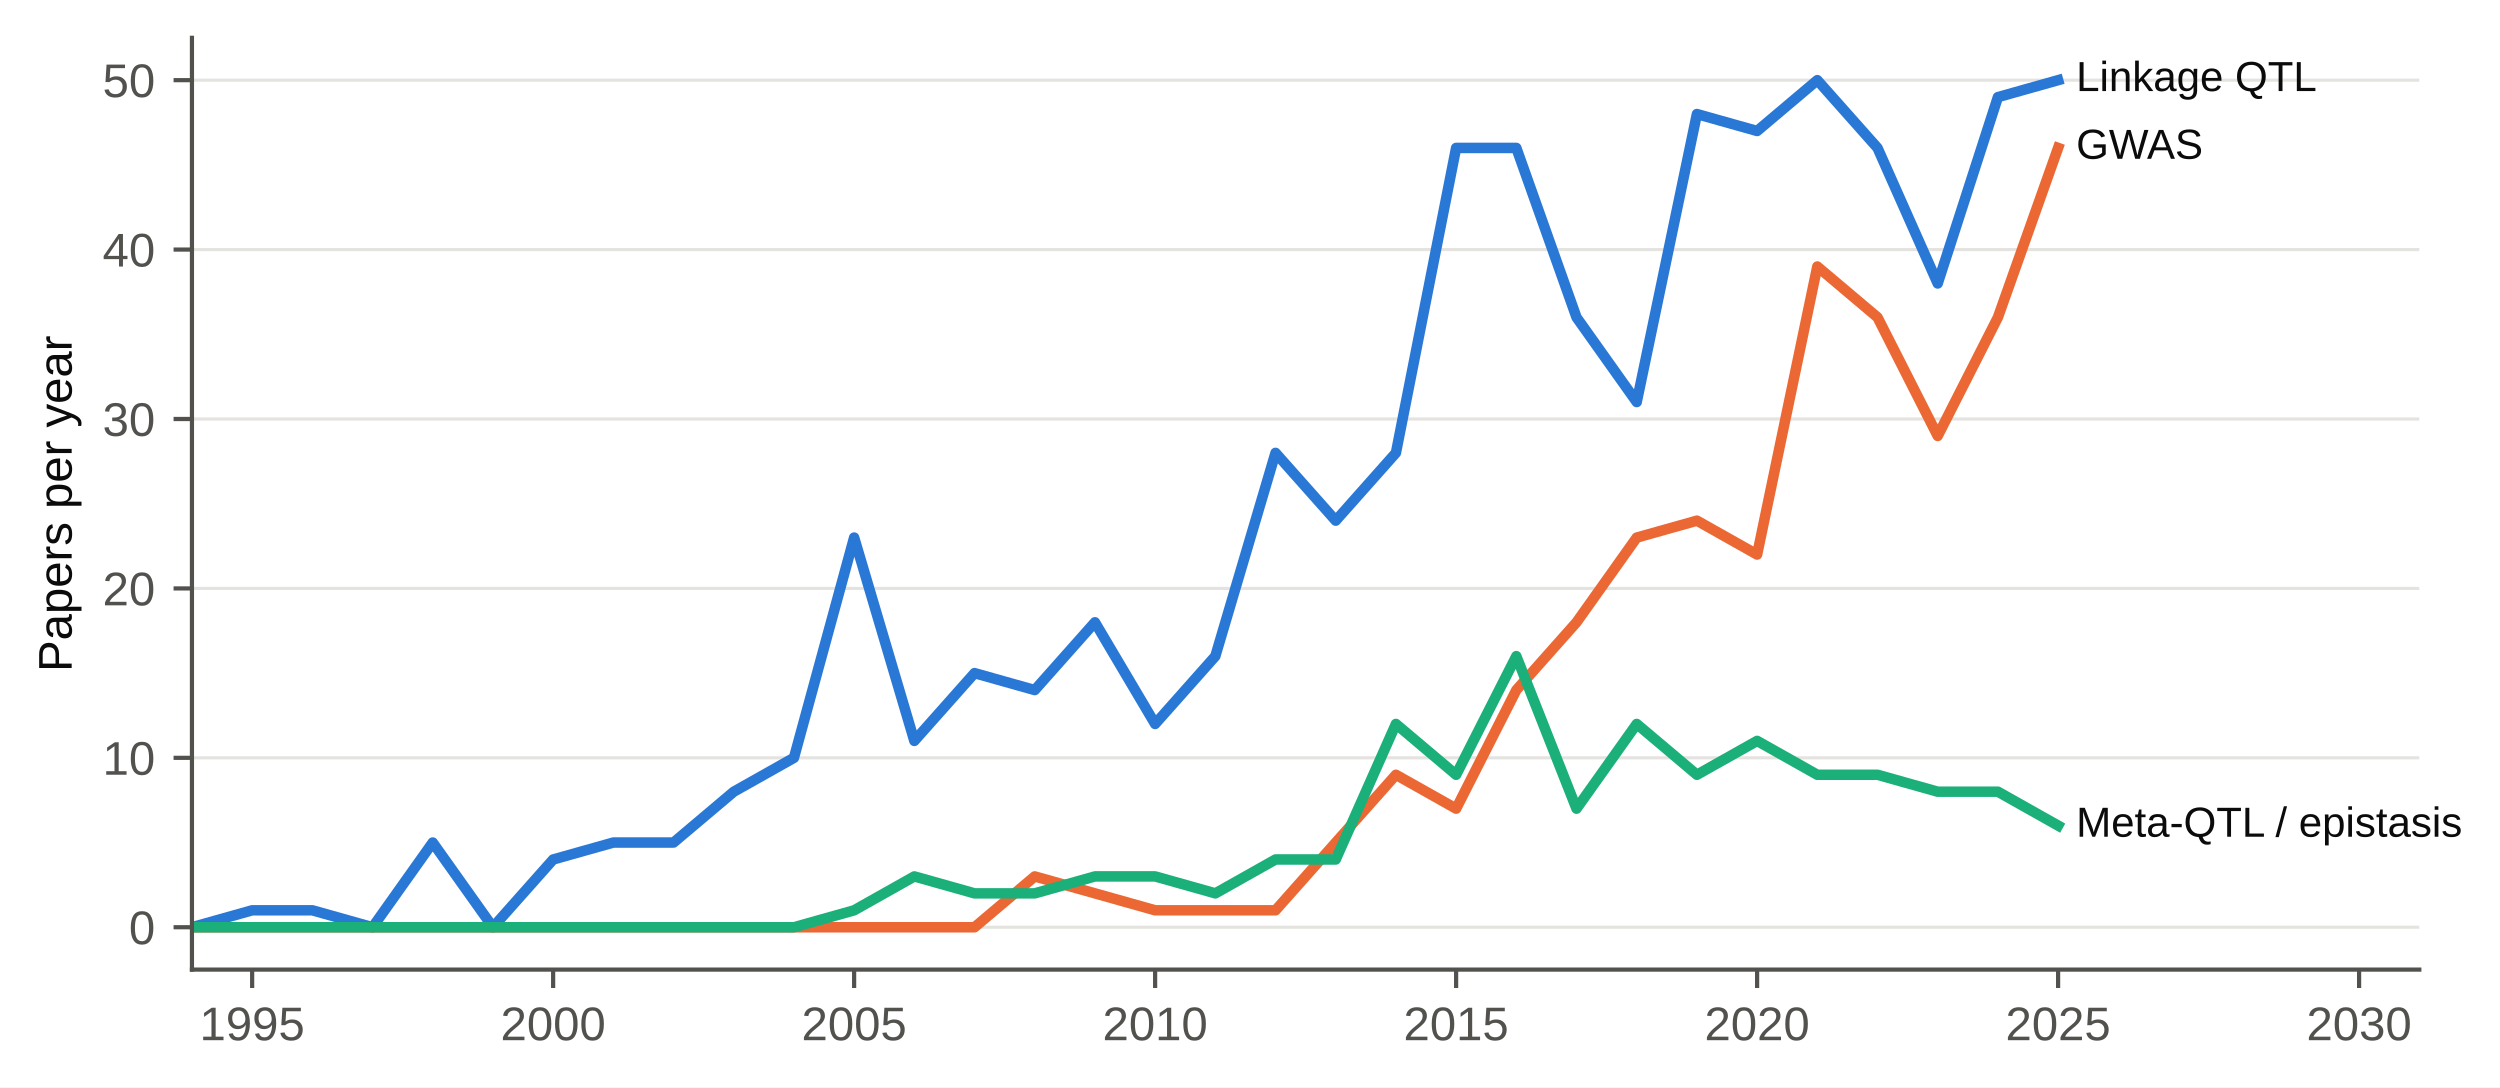
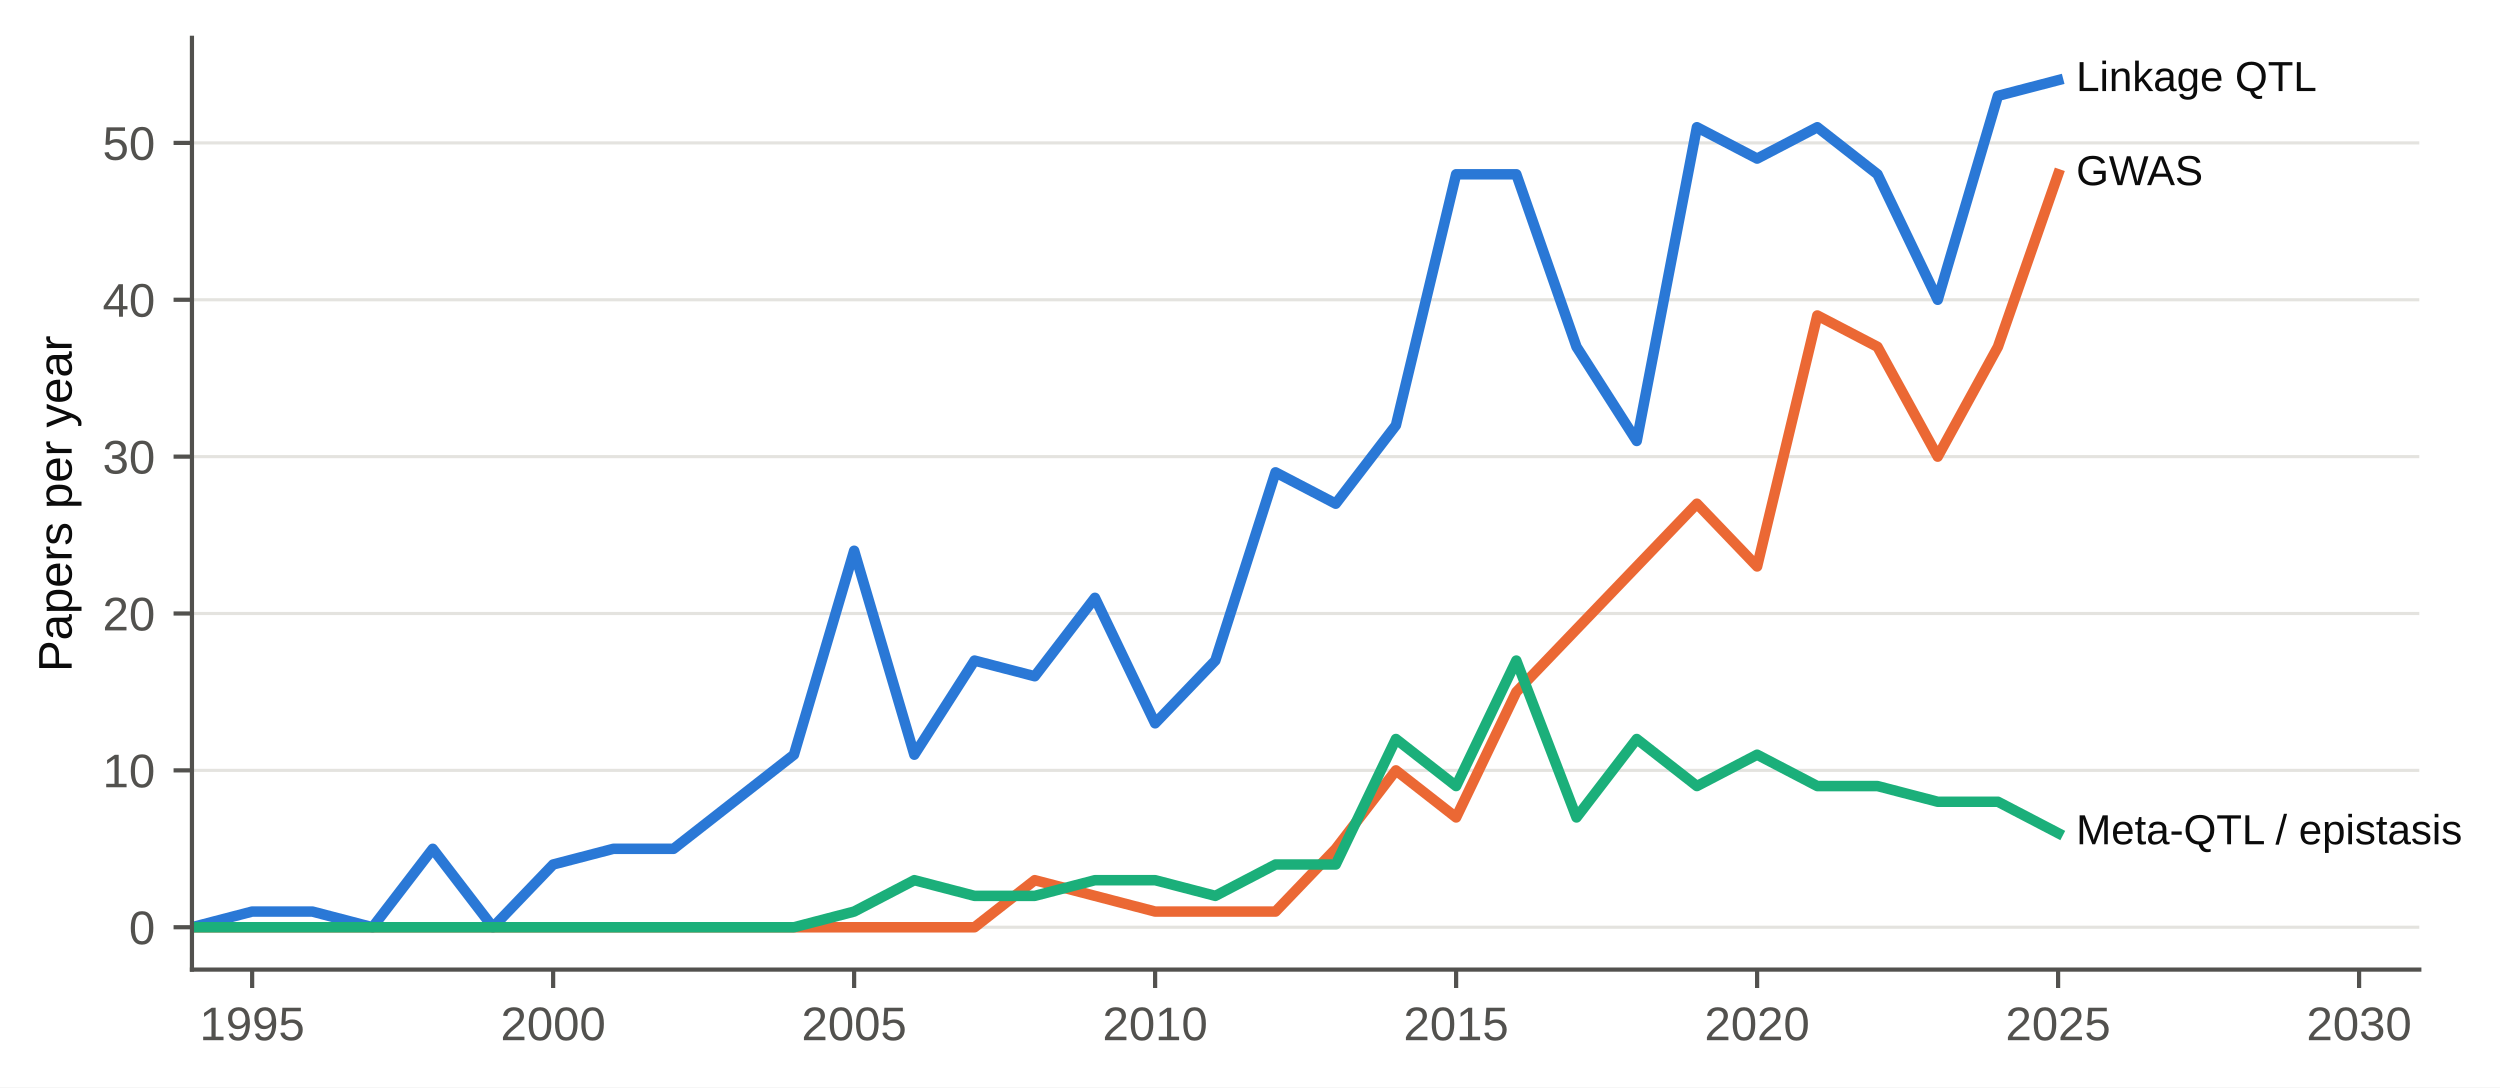
<svg xmlns="http://www.w3.org/2000/svg" xmlns:xlink="http://www.w3.org/1999/xlink" width="475.991pt" height="207.039pt" viewBox="0 0 475.991 207.039" version="1.1">
  <defs>
    <style type="text/css">*{stroke-linejoin: round; stroke-linecap: butt}</style>
  </defs>
  <g id="figure_1">
    <g id="patch_1">
      <path d="M 0 207.039  L 475.991 207.039  L 475.991 0  L 0 0  z " style="fill: #ffffff" />
    </g>
    <g id="axes_1">
      <g id="patch_2">
        <path d="M 36.546 184.608  L 460.626 184.608  L 460.626 7.2  L 36.546 7.2  z " style="fill: #ffffff" />
      </g>
      <g id="matplotlib.axis_1">
        <g id="xtick_1">
          <g id="line2d_1">
            <defs>
-               <path id="m73d6154363" d="M 0 0  L 0 3.5  " style="stroke: #52514e; stroke-width: 0.8" />
+               <path id="m3db44ff4b3" d="M 0 0  L 0 3.5  " style="stroke: #52514e; stroke-width: 0.8" />
            </defs>
            <g>
-               <use xlink:href="#m73d6154363" x="48.008" y="184.608" style="fill: #52514e; stroke: #52514e; stroke-width: 0.8" />
+               <use xlink:href="#m3db44ff4b3" x="48.008" y="184.608" style="fill: #52514e; stroke: #52514e; stroke-width: 0.8" />
            </g>
          </g>
          <g id="text_1">
            <text style="font-size: 9px; font-family: 'Arial', 'Helvetica', 'DejaVu Sans'; text-anchor: middle; fill: #52514e" x="48.008" y="198.05" transform="rotate(-0 48.00756 198.05)">1995</text>
          </g>
        </g>
        <g id="xtick_2">
          <g id="line2d_2">
            <g>
-               <use xlink:href="#m73d6154363" x="105.316" y="184.608" style="fill: #52514e; stroke: #52514e; stroke-width: 0.8" />
+               <use xlink:href="#m3db44ff4b3" x="105.316" y="184.608" style="fill: #52514e; stroke: #52514e; stroke-width: 0.8" />
            </g>
          </g>
          <g id="text_2">
            <text style="font-size: 9px; font-family: 'Arial', 'Helvetica', 'DejaVu Sans'; text-anchor: middle; fill: #52514e" x="105.316" y="198.05" transform="rotate(-0 105.3157 198.05)">2000</text>
          </g>
        </g>
        <g id="xtick_3">
          <g id="line2d_3">
            <g>
-               <use xlink:href="#m73d6154363" x="162.624" y="184.608" style="fill: #52514e; stroke: #52514e; stroke-width: 0.8" />
+               <use xlink:href="#m3db44ff4b3" x="162.624" y="184.608" style="fill: #52514e; stroke: #52514e; stroke-width: 0.8" />
            </g>
          </g>
          <g id="text_3">
            <text style="font-size: 9px; font-family: 'Arial', 'Helvetica', 'DejaVu Sans'; text-anchor: middle; fill: #52514e" x="162.624" y="198.05" transform="rotate(-0 162.6238 198.05)">2005</text>
          </g>
        </g>
        <g id="xtick_4">
          <g id="line2d_4">
            <g>
-               <use xlink:href="#m73d6154363" x="219.932" y="184.608" style="fill: #52514e; stroke: #52514e; stroke-width: 0.8" />
+               <use xlink:href="#m3db44ff4b3" x="219.932" y="184.608" style="fill: #52514e; stroke: #52514e; stroke-width: 0.8" />
            </g>
          </g>
          <g id="text_4">
            <text style="font-size: 9px; font-family: 'Arial', 'Helvetica', 'DejaVu Sans'; text-anchor: middle; fill: #52514e" x="219.932" y="198.05" transform="rotate(-0 219.9319 198.05)">2010</text>
          </g>
        </g>
        <g id="xtick_5">
          <g id="line2d_5">
            <g>
-               <use xlink:href="#m73d6154363" x="277.24" y="184.608" style="fill: #52514e; stroke: #52514e; stroke-width: 0.8" />
+               <use xlink:href="#m3db44ff4b3" x="277.24" y="184.608" style="fill: #52514e; stroke: #52514e; stroke-width: 0.8" />
            </g>
          </g>
          <g id="text_5">
            <text style="font-size: 9px; font-family: 'Arial', 'Helvetica', 'DejaVu Sans'; text-anchor: middle; fill: #52514e" x="277.24" y="198.05" transform="rotate(-0 277.24 198.05)">2015</text>
          </g>
        </g>
        <g id="xtick_6">
          <g id="line2d_6">
            <g>
-               <use xlink:href="#m73d6154363" x="334.548" y="184.608" style="fill: #52514e; stroke: #52514e; stroke-width: 0.8" />
+               <use xlink:href="#m3db44ff4b3" x="334.548" y="184.608" style="fill: #52514e; stroke: #52514e; stroke-width: 0.8" />
            </g>
          </g>
          <g id="text_6">
            <text style="font-size: 9px; font-family: 'Arial', 'Helvetica', 'DejaVu Sans'; text-anchor: middle; fill: #52514e" x="334.548" y="198.05" transform="rotate(-0 334.5481 198.05)">2020</text>
          </g>
        </g>
        <g id="xtick_7">
          <g id="line2d_7">
            <g>
-               <use xlink:href="#m73d6154363" x="391.856" y="184.608" style="fill: #52514e; stroke: #52514e; stroke-width: 0.8" />
+               <use xlink:href="#m3db44ff4b3" x="391.856" y="184.608" style="fill: #52514e; stroke: #52514e; stroke-width: 0.8" />
            </g>
          </g>
          <g id="text_7">
            <text style="font-size: 9px; font-family: 'Arial', 'Helvetica', 'DejaVu Sans'; text-anchor: middle; fill: #52514e" x="391.856" y="198.05" transform="rotate(-0 391.8562 198.05)">2025</text>
          </g>
        </g>
        <g id="xtick_8">
          <g id="line2d_8">
            <g>
-               <use xlink:href="#m73d6154363" x="449.164" y="184.608" style="fill: #52514e; stroke: #52514e; stroke-width: 0.8" />
+               <use xlink:href="#m3db44ff4b3" x="449.164" y="184.608" style="fill: #52514e; stroke: #52514e; stroke-width: 0.8" />
            </g>
          </g>
          <g id="text_8">
            <text style="font-size: 9px; font-family: 'Arial', 'Helvetica', 'DejaVu Sans'; text-anchor: middle; fill: #52514e" x="449.164" y="198.05" transform="rotate(-0 449.1643 198.05)">2030</text>
          </g>
        </g>
      </g>
      <g id="matplotlib.axis_2">
        <g id="ytick_1">
          <g id="line2d_9">
-             <path d="M 36.546 176.544  L 460.626 176.544  " clip-path="url(#p576a09b486)" style="fill: none; stroke: #e4e3df; stroke-width: 0.6; stroke-linecap: square" />
+             <path d="M 36.546 176.544  L 460.626 176.544  " clip-path="url(#pb11c400e95)" style="fill: none; stroke: #e4e3df; stroke-width: 0.6; stroke-linecap: square" />
          </g>
          <g id="line2d_10">
            <defs>
-               <path id="mca76a3af13" d="M 0 0  L -3.5 0  " style="stroke: #52514e; stroke-width: 0.8" />
+               <path id="m59f41679aa" d="M 0 0  L -3.5 0  " style="stroke: #52514e; stroke-width: 0.8" />
            </defs>
            <g>
-               <use xlink:href="#mca76a3af13" x="36.546" y="176.544" style="fill: #52514e; stroke: #52514e; stroke-width: 0.8" />
+               <use xlink:href="#m59f41679aa" x="36.546" y="176.544" style="fill: #52514e; stroke: #52514e; stroke-width: 0.8" />
            </g>
          </g>
          <g id="text_9">
            <text style="font-size: 9px; font-family: 'Arial', 'Helvetica', 'DejaVu Sans'; text-anchor: end; fill: #52514e" x="29.546" y="179.765" transform="rotate(-0 29.54594 179.765)">0</text>
          </g>
        </g>
        <g id="ytick_2">
          <g id="line2d_11">
-             <path d="M 36.546 144.288  L 460.626 144.288  " clip-path="url(#p576a09b486)" style="fill: none; stroke: #e4e3df; stroke-width: 0.6; stroke-linecap: square" />
+             <path d="M 36.546 146.677  L 460.626 146.677  " clip-path="url(#pb11c400e95)" style="fill: none; stroke: #e4e3df; stroke-width: 0.6; stroke-linecap: square" />
          </g>
          <g id="line2d_12">
            <g>
-               <use xlink:href="#mca76a3af13" x="36.546" y="144.288" style="fill: #52514e; stroke: #52514e; stroke-width: 0.8" />
+               <use xlink:href="#m59f41679aa" x="36.546" y="146.677" style="fill: #52514e; stroke: #52514e; stroke-width: 0.8" />
            </g>
          </g>
          <g id="text_10">
-             <text style="font-size: 9px; font-family: 'Arial', 'Helvetica', 'DejaVu Sans'; text-anchor: end; fill: #52514e" x="29.546" y="147.509" transform="rotate(-0 29.54594 147.509)">10</text>
+             <text style="font-size: 9px; font-family: 'Arial', 'Helvetica', 'DejaVu Sans'; text-anchor: end; fill: #52514e" x="29.546" y="149.898" transform="rotate(-0 29.54594 149.8983)">10</text>
          </g>
        </g>
        <g id="ytick_3">
          <g id="line2d_13">
-             <path d="M 36.546 112.032  L 460.626 112.032  " clip-path="url(#p576a09b486)" style="fill: none; stroke: #e4e3df; stroke-width: 0.6; stroke-linecap: square" />
+             <path d="M 36.546 116.811  L 460.626 116.811  " clip-path="url(#pb11c400e95)" style="fill: none; stroke: #e4e3df; stroke-width: 0.6; stroke-linecap: square" />
          </g>
          <g id="line2d_14">
            <g>
-               <use xlink:href="#mca76a3af13" x="36.546" y="112.032" style="fill: #52514e; stroke: #52514e; stroke-width: 0.8" />
+               <use xlink:href="#m59f41679aa" x="36.546" y="116.811" style="fill: #52514e; stroke: #52514e; stroke-width: 0.8" />
            </g>
          </g>
          <g id="text_11">
-             <text style="font-size: 9px; font-family: 'Arial', 'Helvetica', 'DejaVu Sans'; text-anchor: end; fill: #52514e" x="29.546" y="115.253" transform="rotate(-0 29.54594 115.253)">20</text>
+             <text style="font-size: 9px; font-family: 'Arial', 'Helvetica', 'DejaVu Sans'; text-anchor: end; fill: #52514e" x="29.546" y="120.032" transform="rotate(-0 29.54594 120.0317)">20</text>
          </g>
        </g>
        <g id="ytick_4">
          <g id="line2d_15">
-             <path d="M 36.546 79.776  L 460.626 79.776  " clip-path="url(#p576a09b486)" style="fill: none; stroke: #e4e3df; stroke-width: 0.6; stroke-linecap: square" />
+             <path d="M 36.546 86.944  L 460.626 86.944  " clip-path="url(#pb11c400e95)" style="fill: none; stroke: #e4e3df; stroke-width: 0.6; stroke-linecap: square" />
          </g>
          <g id="line2d_16">
            <g>
-               <use xlink:href="#mca76a3af13" x="36.546" y="79.776" style="fill: #52514e; stroke: #52514e; stroke-width: 0.8" />
+               <use xlink:href="#m59f41679aa" x="36.546" y="86.944" style="fill: #52514e; stroke: #52514e; stroke-width: 0.8" />
            </g>
          </g>
          <g id="text_12">
-             <text style="font-size: 9px; font-family: 'Arial', 'Helvetica', 'DejaVu Sans'; text-anchor: end; fill: #52514e" x="29.546" y="82.997" transform="rotate(-0 29.54594 82.99702)">30</text>
+             <text style="font-size: 9px; font-family: 'Arial', 'Helvetica', 'DejaVu Sans'; text-anchor: end; fill: #52514e" x="29.546" y="90.165" transform="rotate(-0 29.54594 90.16502)">30</text>
          </g>
        </g>
        <g id="ytick_5">
          <g id="line2d_17">
-             <path d="M 36.546 47.52  L 460.626 47.52  " clip-path="url(#p576a09b486)" style="fill: none; stroke: #e4e3df; stroke-width: 0.6; stroke-linecap: square" />
+             <path d="M 36.546 57.077  L 460.626 57.077  " clip-path="url(#pb11c400e95)" style="fill: none; stroke: #e4e3df; stroke-width: 0.6; stroke-linecap: square" />
          </g>
          <g id="line2d_18">
            <g>
-               <use xlink:href="#mca76a3af13" x="36.546" y="47.52" style="fill: #52514e; stroke: #52514e; stroke-width: 0.8" />
+               <use xlink:href="#m59f41679aa" x="36.546" y="57.077" style="fill: #52514e; stroke: #52514e; stroke-width: 0.8" />
            </g>
          </g>
          <g id="text_13">
-             <text style="font-size: 9px; font-family: 'Arial', 'Helvetica', 'DejaVu Sans'; text-anchor: end; fill: #52514e" x="29.546" y="50.741" transform="rotate(-0 29.54594 50.74102)">40</text>
+             <text style="font-size: 9px; font-family: 'Arial', 'Helvetica', 'DejaVu Sans'; text-anchor: end; fill: #52514e" x="29.546" y="60.298" transform="rotate(-0 29.54594 60.29835)">40</text>
          </g>
        </g>
        <g id="ytick_6">
          <g id="line2d_19">
-             <path d="M 36.546 15.264  L 460.626 15.264  " clip-path="url(#p576a09b486)" style="fill: none; stroke: #e4e3df; stroke-width: 0.6; stroke-linecap: square" />
+             <path d="M 36.546 27.211  L 460.626 27.211  " clip-path="url(#pb11c400e95)" style="fill: none; stroke: #e4e3df; stroke-width: 0.6; stroke-linecap: square" />
          </g>
          <g id="line2d_20">
            <g>
-               <use xlink:href="#mca76a3af13" x="36.546" y="15.264" style="fill: #52514e; stroke: #52514e; stroke-width: 0.8" />
+               <use xlink:href="#m59f41679aa" x="36.546" y="27.211" style="fill: #52514e; stroke: #52514e; stroke-width: 0.8" />
            </g>
          </g>
          <g id="text_14">
-             <text style="font-size: 9px; font-family: 'Arial', 'Helvetica', 'DejaVu Sans'; text-anchor: end; fill: #52514e" x="29.546" y="18.485" transform="rotate(-0 29.54594 18.48502)">50</text>
+             <text style="font-size: 9px; font-family: 'Arial', 'Helvetica', 'DejaVu Sans'; text-anchor: end; fill: #52514e" x="29.546" y="30.432" transform="rotate(-0 29.54594 30.43168)">50</text>
          </g>
        </g>
        <g id="text_15">
          <text style="font-size: 9px; font-family: 'Arial', 'Helvetica', 'DejaVu Sans'; text-anchor: middle; fill: #0b0b0b" x="13.642" y="95.904" transform="rotate(-90 13.64203 95.904)">Papers per year</text>
        </g>
      </g>
      <g id="line2d_21">
-         <path d="M 36.546 176.544  L 48.008 173.318  L 59.469 173.318  L 70.931 176.544  L 82.392 160.416  L 93.854 176.544  L 105.316 163.642  L 116.777 160.416  L 128.239 160.416  L 139.701 150.739  L 151.162 144.288  L 162.624 102.355  L 174.085 141.062  L 185.547 128.16  L 197.009 131.386  L 208.47 118.483  L 219.932 137.837  L 231.394 124.934  L 242.855 86.227  L 254.317 99.13  L 265.778 86.227  L 277.24 28.166  L 288.702 28.166  L 300.163 60.422  L 311.625 76.55  L 323.086 21.715  L 334.548 24.941  L 346.01 15.264  L 357.471 28.166  L 368.933 53.971  L 380.395 18.49  L 391.856 15.264  " clip-path="url(#p576a09b486)" style="fill: none; stroke: #2a78d6; stroke-width: 2; stroke-linecap: square" />
+         <path d="M 36.546 176.544  L 48.008 173.557  L 59.469 173.557  L 70.931 176.544  L 82.392 161.611  L 93.854 176.544  L 105.316 164.597  L 116.777 161.611  L 128.239 161.611  L 139.701 152.651  L 151.162 143.691  L 162.624 104.864  L 174.085 143.691  L 185.547 125.771  L 197.009 128.757  L 208.47 113.824  L 219.932 137.717  L 231.394 125.771  L 242.855 89.931  L 254.317 95.904  L 265.778 80.971  L 277.24 33.184  L 288.702 33.184  L 300.163 66.037  L 311.625 83.957  L 323.086 24.224  L 334.548 30.197  L 346.01 24.224  L 357.471 33.184  L 368.933 57.077  L 380.395 18.251  L 391.856 15.264  " clip-path="url(#pb11c400e95)" style="fill: none; stroke: #2a78d6; stroke-width: 2; stroke-linecap: square" />
      </g>
      <g id="line2d_22">
-         <path d="M 36.546 176.544  L 48.008 176.544  L 59.469 176.544  L 70.931 176.544  L 82.392 176.544  L 93.854 176.544  L 105.316 176.544  L 116.777 176.544  L 128.239 176.544  L 139.701 176.544  L 151.162 176.544  L 162.624 176.544  L 174.085 176.544  L 185.547 176.544  L 197.009 166.867  L 208.47 170.093  L 219.932 173.318  L 231.394 173.318  L 242.855 173.318  L 254.317 160.416  L 265.778 147.514  L 277.24 153.965  L 288.702 131.386  L 300.163 118.483  L 311.625 102.355  L 323.086 99.13  L 334.548 105.581  L 346.01 50.746  L 357.471 60.422  L 368.933 83.002  L 380.395 60.422  L 391.856 28.166  " clip-path="url(#p576a09b486)" style="fill: none; stroke: #eb6834; stroke-width: 2; stroke-linecap: square" />
+         <path d="M 36.546 176.544  L 48.008 176.544  L 59.469 176.544  L 70.931 176.544  L 82.392 176.544  L 93.854 176.544  L 105.316 176.544  L 116.777 176.544  L 128.239 176.544  L 139.701 176.544  L 151.162 176.544  L 162.624 176.544  L 174.085 176.544  L 185.547 176.544  L 197.009 167.584  L 208.47 170.571  L 219.932 173.557  L 231.394 173.557  L 242.855 173.557  L 254.317 161.611  L 265.778 146.677  L 277.24 155.637  L 288.702 131.744  L 300.163 119.797  L 311.625 107.851  L 323.086 95.904  L 334.548 107.851  L 346.01 60.064  L 357.471 66.037  L 368.933 86.944  L 380.395 66.037  L 391.856 33.184  " clip-path="url(#pb11c400e95)" style="fill: none; stroke: #eb6834; stroke-width: 2; stroke-linecap: square" />
      </g>
      <g id="line2d_23">
-         <path d="M 36.546 176.544  L 48.008 176.544  L 59.469 176.544  L 70.931 176.544  L 82.392 176.544  L 93.854 176.544  L 105.316 176.544  L 116.777 176.544  L 128.239 176.544  L 139.701 176.544  L 151.162 176.544  L 162.624 173.318  L 174.085 166.867  L 185.547 170.093  L 197.009 170.093  L 208.47 166.867  L 219.932 166.867  L 231.394 170.093  L 242.855 163.642  L 254.317 163.642  L 265.778 137.837  L 277.24 147.514  L 288.702 124.934  L 300.163 153.965  L 311.625 137.837  L 323.086 147.514  L 334.548 141.062  L 346.01 147.514  L 357.471 147.514  L 368.933 150.739  L 380.395 150.739  L 391.856 157.19  " clip-path="url(#p576a09b486)" style="fill: none; stroke: #1baf7a; stroke-width: 2; stroke-linecap: square" />
+         <path d="M 36.546 176.544  L 48.008 176.544  L 59.469 176.544  L 70.931 176.544  L 82.392 176.544  L 93.854 176.544  L 105.316 176.544  L 116.777 176.544  L 128.239 176.544  L 139.701 176.544  L 151.162 176.544  L 162.624 173.557  L 174.085 167.584  L 185.547 170.571  L 197.009 170.571  L 208.47 167.584  L 219.932 167.584  L 231.394 170.571  L 242.855 164.597  L 254.317 164.597  L 265.778 140.704  L 277.24 149.664  L 288.702 125.771  L 300.163 155.637  L 311.625 140.704  L 323.086 149.664  L 334.548 143.691  L 346.01 149.664  L 357.471 149.664  L 368.933 152.651  L 380.395 152.651  L 391.856 158.624  " clip-path="url(#pb11c400e95)" style="fill: none; stroke: #1baf7a; stroke-width: 2; stroke-linecap: square" />
      </g>
      <g id="patch_3">
        <path d="M 36.546 184.608  L 36.546 7.2  " style="fill: none; stroke: #52514e; stroke-width: 0.8; stroke-linejoin: miter; stroke-linecap: square" />
      </g>
      <g id="patch_4">
        <path d="M 36.546 184.608  L 460.626 184.608  " style="fill: none; stroke: #52514e; stroke-width: 0.8; stroke-linejoin: miter; stroke-linecap: square" />
      </g>
      <g id="text_16">
        <text style="font-size: 8px; font-family: 'Arial', 'Helvetica', 'DejaVu Sans'; text-anchor: start; fill: #0b0b0b" x="395.295" y="17.337" transform="rotate(-0 395.2947 17.3365)">Linkage QTL</text>
      </g>
      <g id="text_17">
-         <text style="font-size: 8px; font-family: 'Arial', 'Helvetica', 'DejaVu Sans'; text-anchor: start; fill: #0b0b0b" x="395.295" y="30.235" transform="rotate(-0 395.2947 30.23453)">GWAS</text>
+         <text style="font-size: 8px; font-family: 'Arial', 'Helvetica', 'DejaVu Sans'; text-anchor: start; fill: #0b0b0b" x="395.295" y="35.252" transform="rotate(-0 395.2947 35.25212)">GWAS</text>
      </g>
      <g id="text_18">
-         <text style="font-size: 8px; font-family: 'Arial', 'Helvetica', 'DejaVu Sans'; text-anchor: start; fill: #0b0b0b" x="395.295" y="159.31" transform="rotate(-0 395.2947 159.3098)">Meta-QTL / epistasis</text>
+         <text style="font-size: 8px; font-family: 'Arial', 'Helvetica', 'DejaVu Sans'; text-anchor: start; fill: #0b0b0b" x="395.295" y="160.743" transform="rotate(-0 395.2947 160.7434)">Meta-QTL / epistasis</text>
      </g>
    </g>
  </g>
  <defs>
-     <clipPath id="p576a09b486">
+     <clipPath id="pb11c400e95">
      <rect x="36.546" y="7.2" width="424.08" height="177.408" />
    </clipPath>
  </defs>
</svg>
